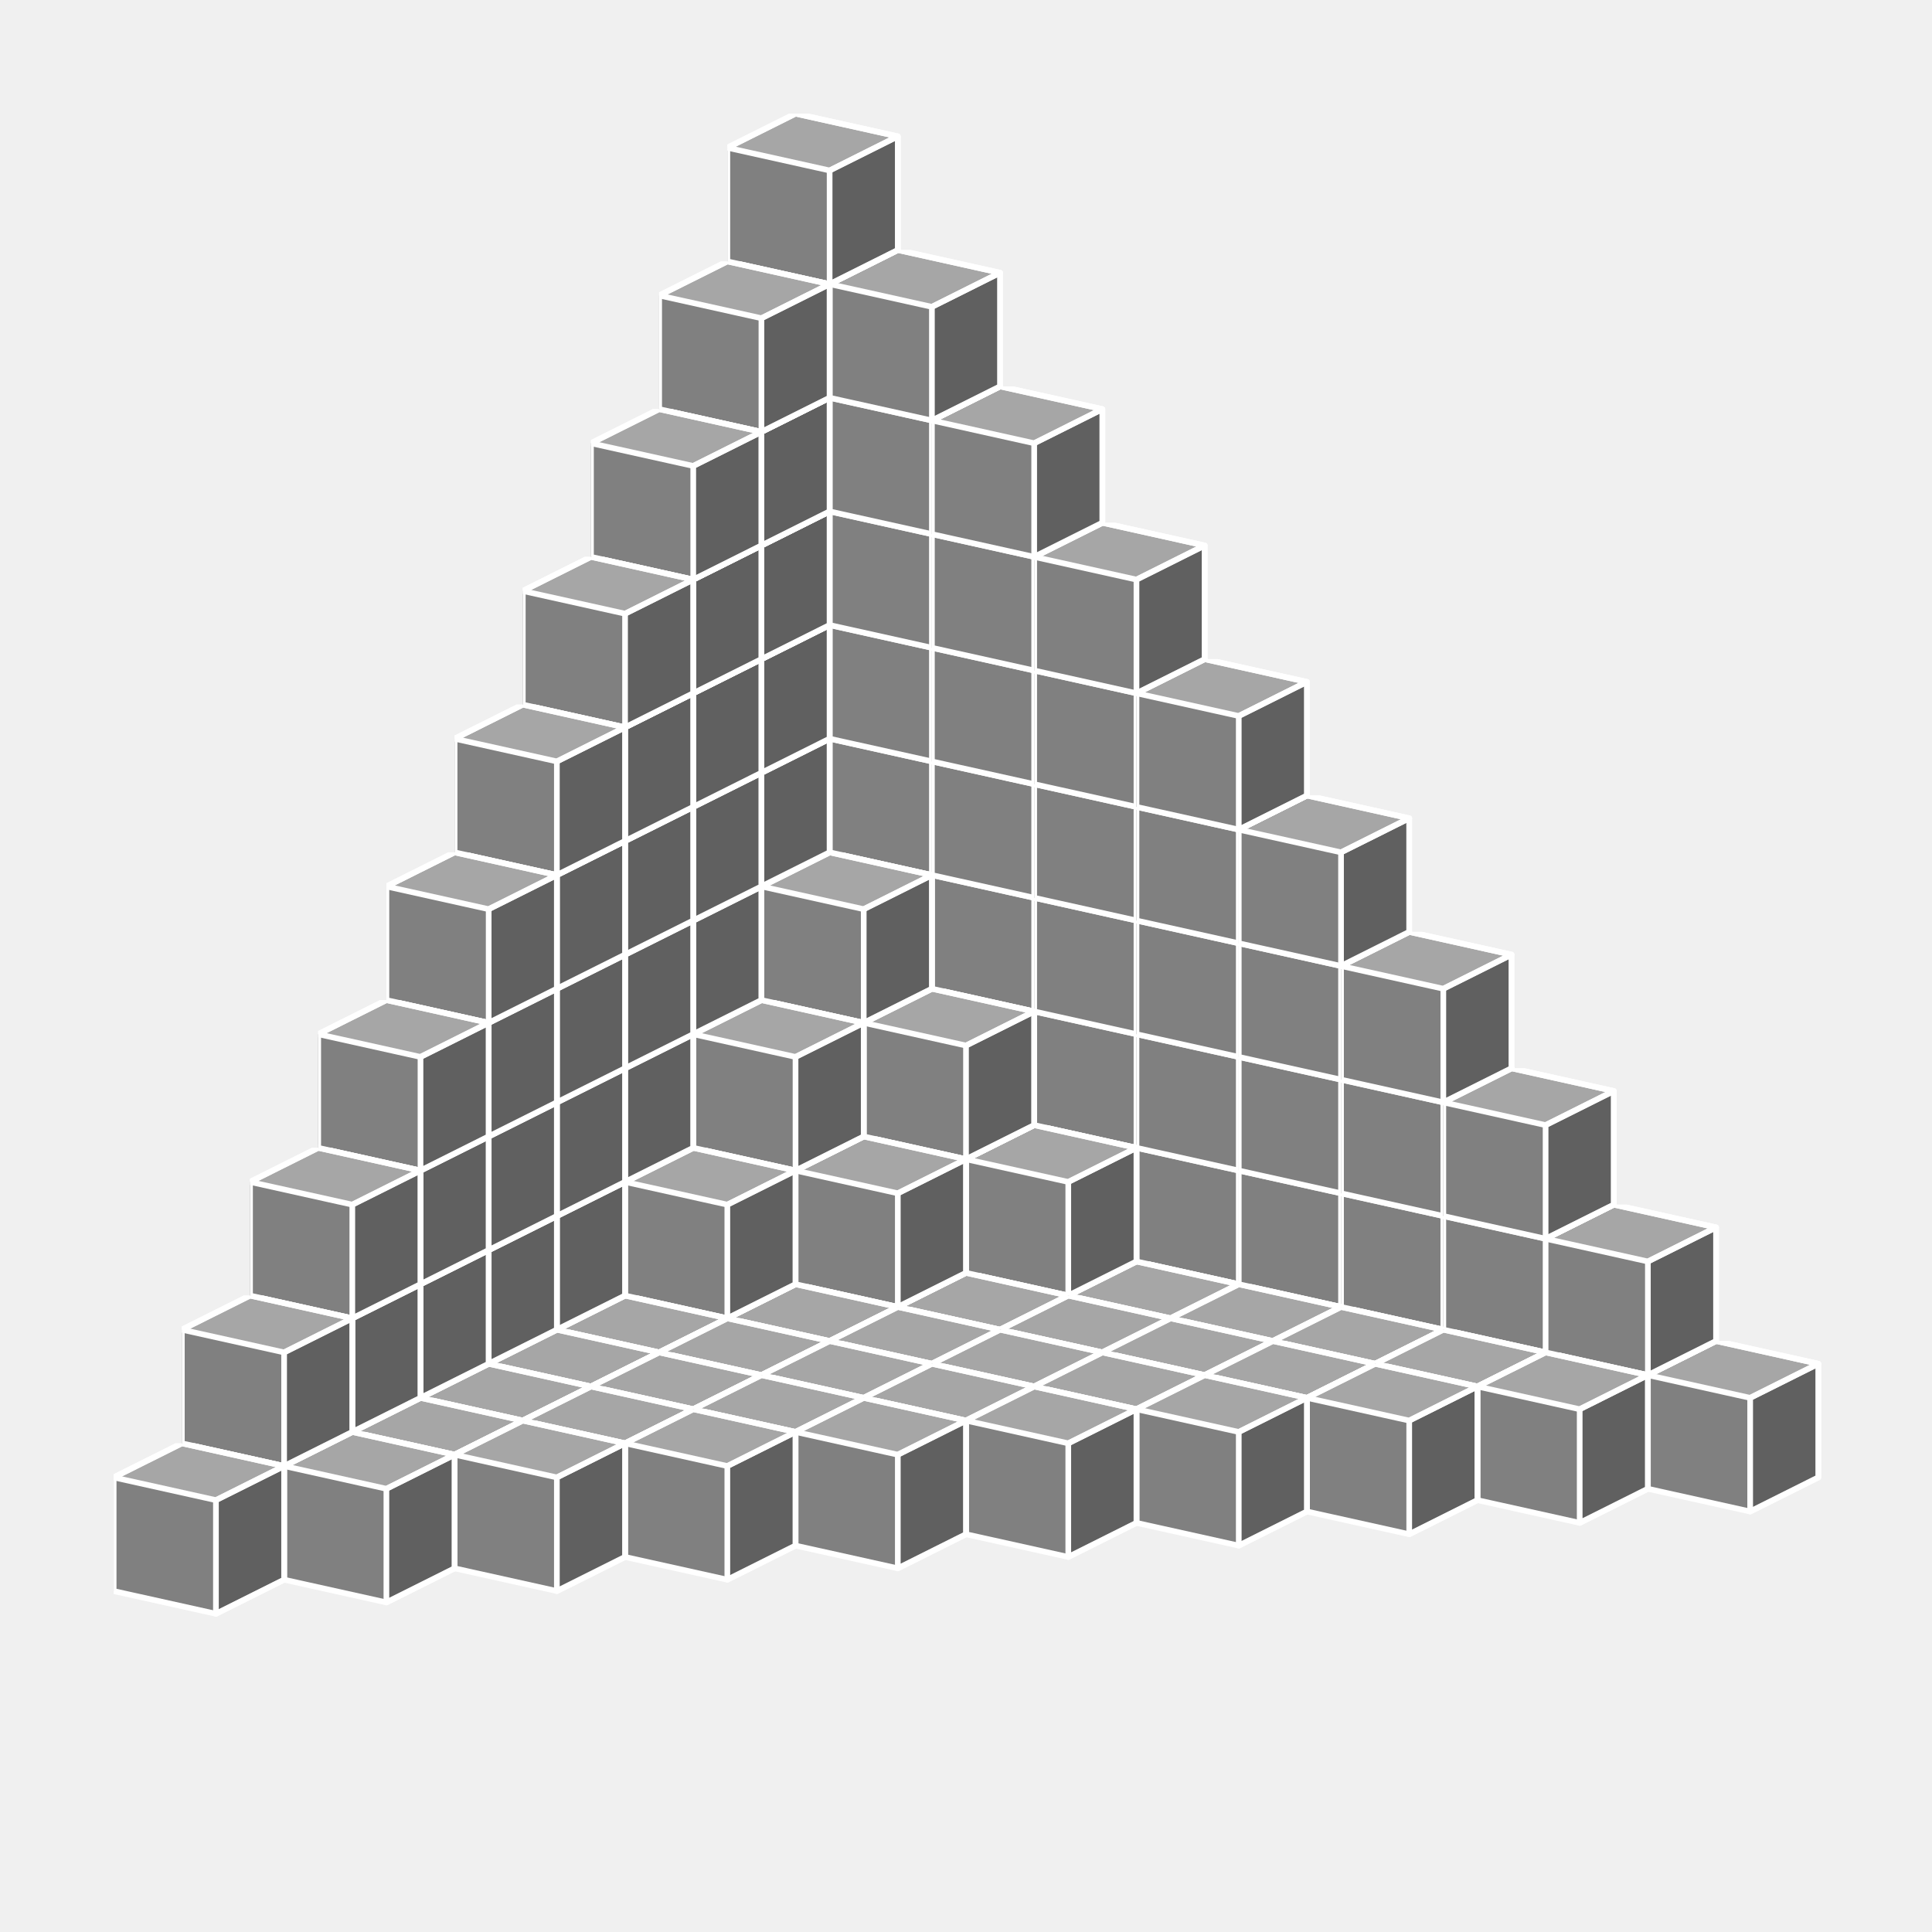
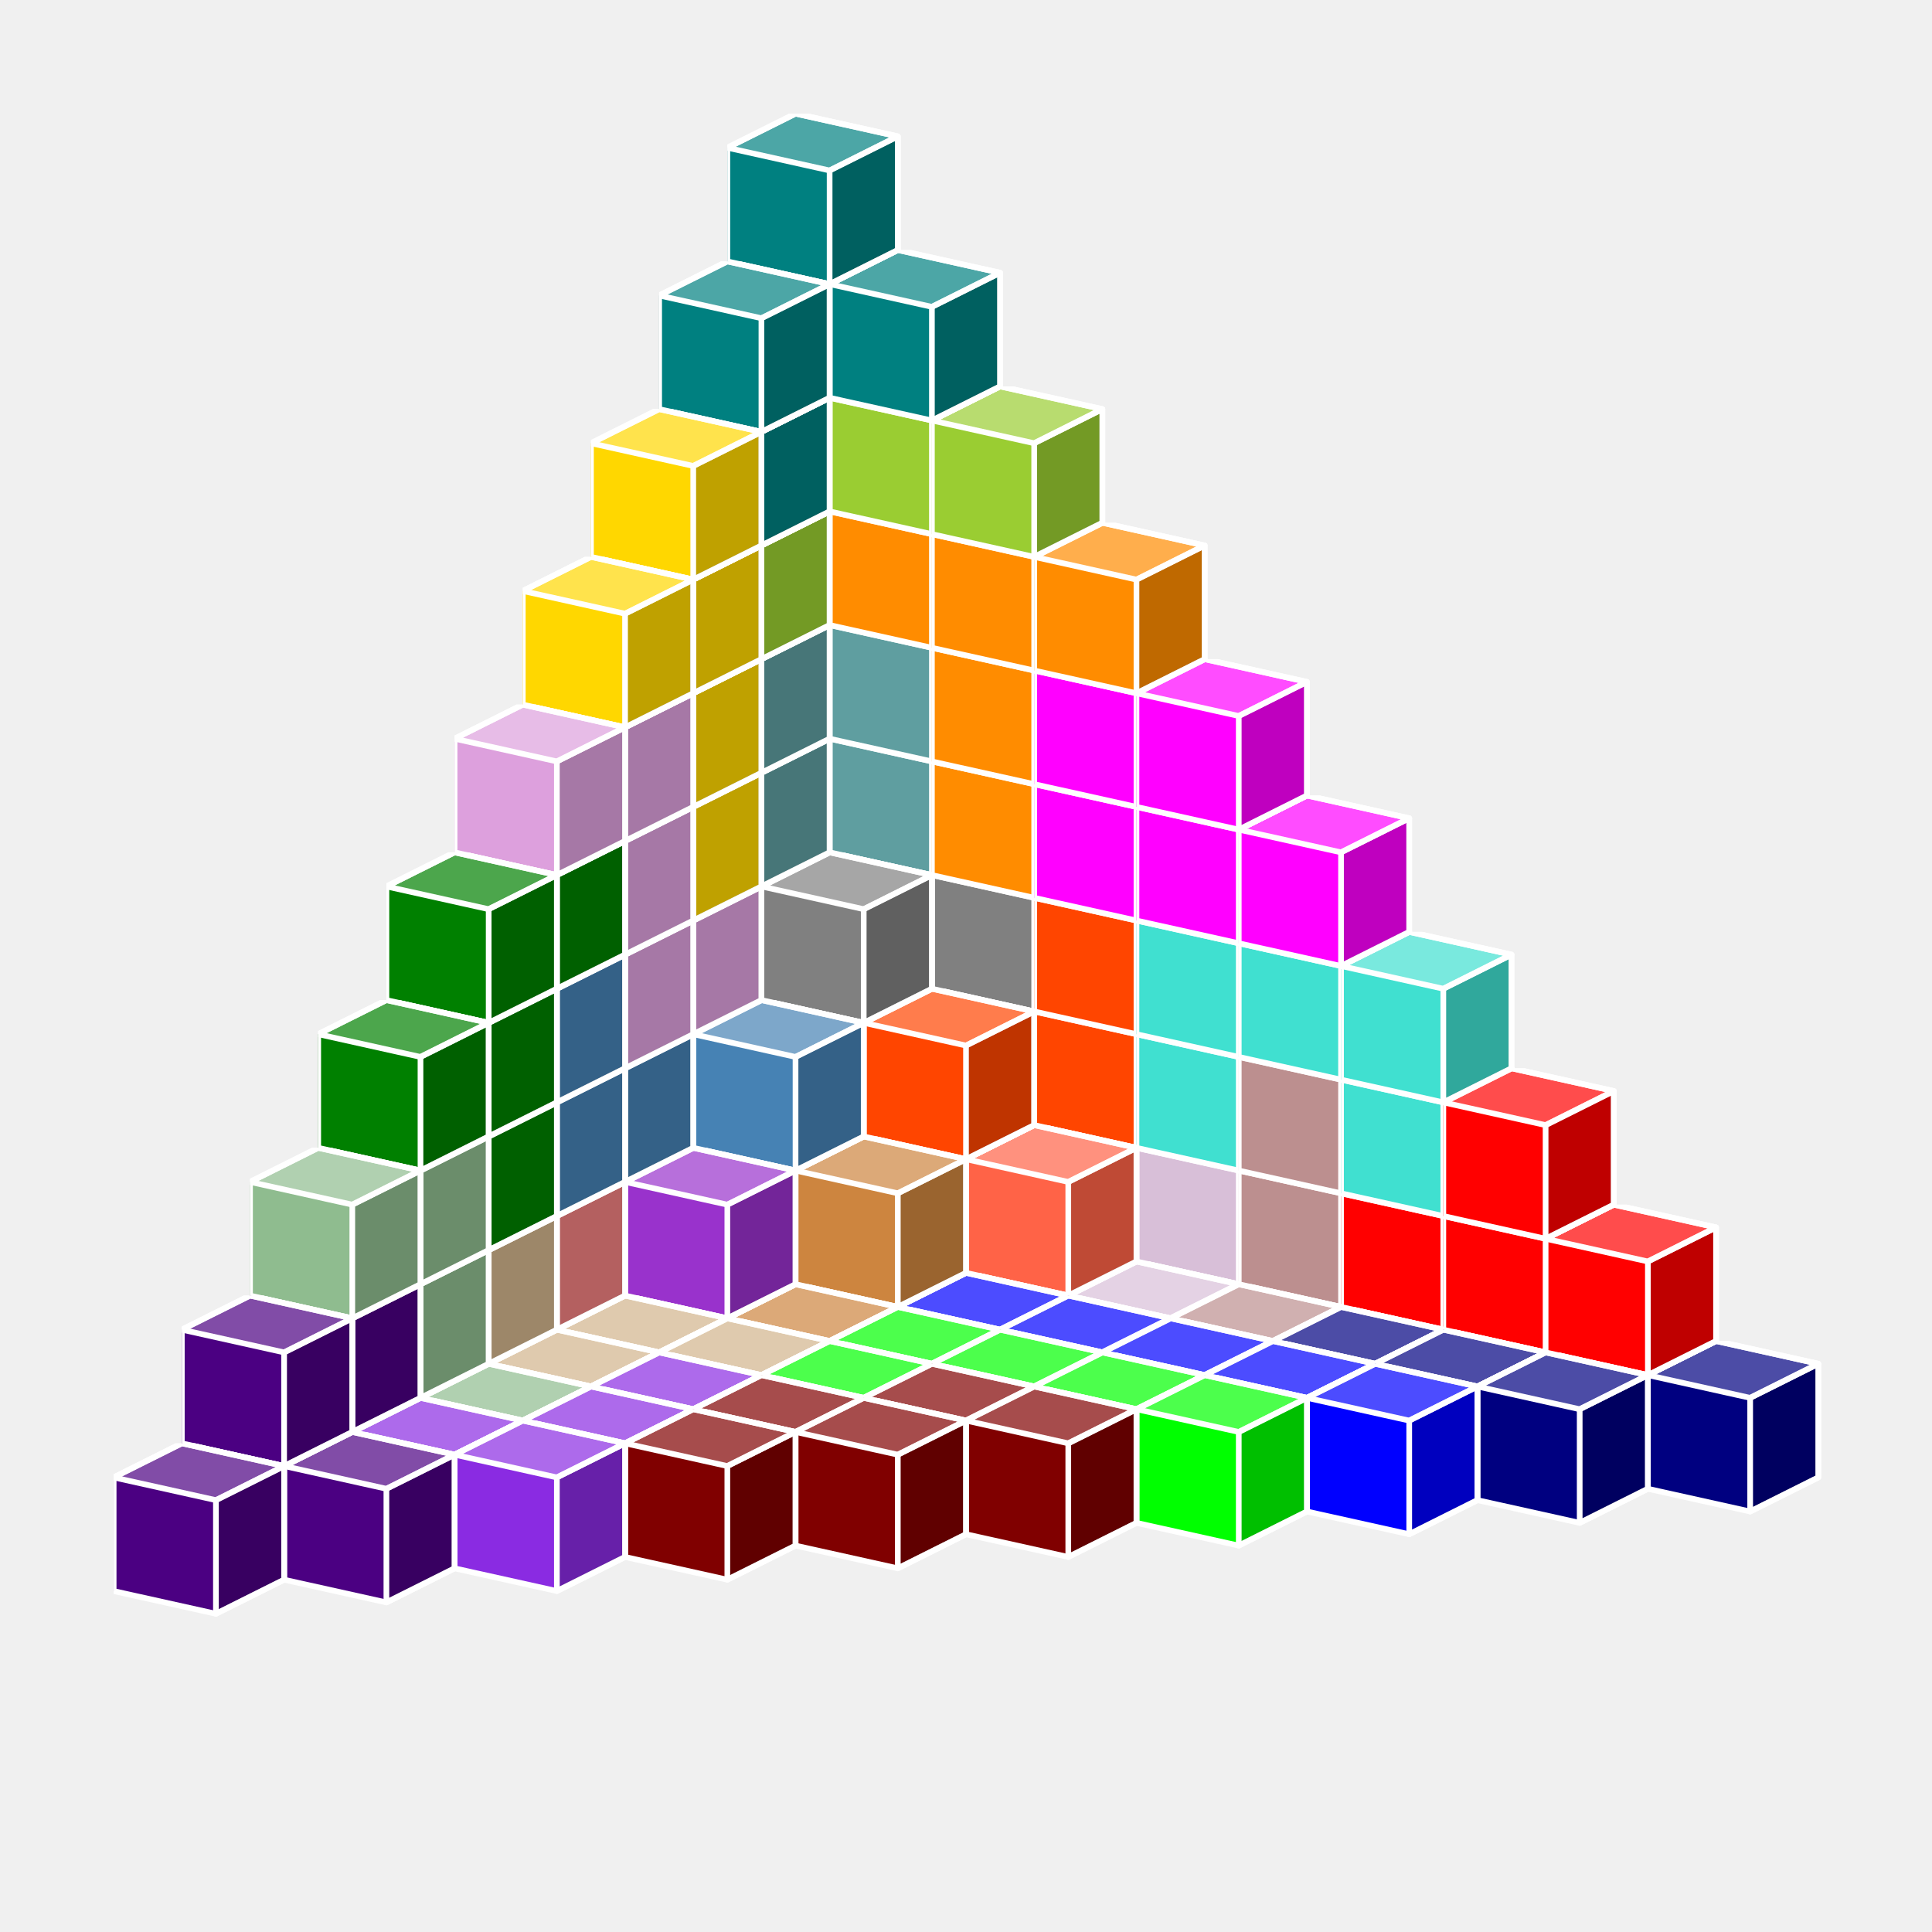
<svg xmlns="http://www.w3.org/2000/svg" xmlns:xlink="http://www.w3.org/1999/xlink" width="170" height="170" viewBox="0 0 170 170">
  <defs>
    <symbol id="cube0">
      <polygon fill="gray" stroke="white" stroke-width="0.5" stroke-linejoin="round" points="0,13 9,15 15,12 15,2 6,0 0,3" />
      <polygon fill="black" fill-opacity="0.25" stroke="white" stroke-width="0.5" stroke-linejoin="round" points="9,15 15,12 15,2 9,5" />
      <polygon fill="white" fill-opacity="0.30" stroke="white" stroke-width="0.5" stroke-linejoin="round" points="0,3 9,5 15,2 6,0" />
    </symbol>
    <symbol id="cubeA">
      <polygon fill="cadetblue" stroke="white" stroke-width="0.5" stroke-linejoin="round" points="0,13 9,15 15,12 15,2 6,0 0,3" />
      <polygon fill="black" fill-opacity="0.25" stroke="white" stroke-width="0.5" stroke-linejoin="round" points="9,15 15,12 15,2 9,5" />
      <polygon fill="white" fill-opacity="0.30" stroke="white" stroke-width="0.5" stroke-linejoin="round" points="0,3 9,5 15,2 6,0" />
    </symbol>
    <symbol id="cubeF">
      <polygon fill="green" stroke="white" stroke-width="0.5" stroke-linejoin="round" points="0,13 9,15 15,12 15,2 6,0 0,3" />
      <polygon fill="black" fill-opacity="0.25" stroke="white" stroke-width="0.5" stroke-linejoin="round" points="9,15 15,12 15,2 9,5" />
      <polygon fill="white" fill-opacity="0.30" stroke="white" stroke-width="0.5" stroke-linejoin="round" points="0,3 9,5 15,2 6,0" />
    </symbol>
    <symbol id="cubeI">
      <polygon fill="blue" stroke="white" stroke-width="0.5" stroke-linejoin="round" points="0,13 9,15 15,12 15,2 6,0 0,3" />
      <polygon fill="black" fill-opacity="0.25" stroke="white" stroke-width="0.5" stroke-linejoin="round" points="9,15 15,12 15,2 9,5" />
      <polygon fill="white" fill-opacity="0.30" stroke="white" stroke-width="0.5" stroke-linejoin="round" points="0,3 9,5 15,2 6,0" />
    </symbol>
    <symbol id="cubeJ1">
      <polygon fill="steelblue" stroke="white" stroke-width="0.5" stroke-linejoin="round" points="0,13 9,15 15,12 15,2 6,0 0,3" />
      <polygon fill="black" fill-opacity="0.25" stroke="white" stroke-width="0.5" stroke-linejoin="round" points="9,15 15,12 15,2 9,5" />
      <polygon fill="white" fill-opacity="0.30" stroke="white" stroke-width="0.5" stroke-linejoin="round" points="0,3 9,5 15,2 6,0" />
    </symbol>
    <symbol id="cubeJ2">
      <polygon fill="gray" stroke="white" stroke-width="0.5" stroke-linejoin="round" points="0,13 9,15 15,12 15,2 6,0 0,3" />
      <polygon fill="black" fill-opacity="0.25" stroke="white" stroke-width="0.5" stroke-linejoin="round" points="9,15 15,12 15,2 9,5" />
      <polygon fill="white" fill-opacity="0.30" stroke="white" stroke-width="0.5" stroke-linejoin="round" points="0,3 9,5 15,2 6,0" />
    </symbol>
    <symbol id="cubeJ4">
      <polygon fill="lightcoral" stroke="white" stroke-width="0.5" stroke-linejoin="round" points="0,13 9,15 15,12 15,2 6,0 0,3" />
      <polygon fill="black" fill-opacity="0.25" stroke="white" stroke-width="0.5" stroke-linejoin="round" points="9,15 15,12 15,2 9,5" />
      <polygon fill="white" fill-opacity="0.30" stroke="white" stroke-width="0.5" stroke-linejoin="round" points="0,3 9,5 15,2 6,0" />
    </symbol>
    <symbol id="cubeL">
      <polygon fill="lime" stroke="white" stroke-width="0.5" stroke-linejoin="round" points="0,13 9,15 15,12 15,2 6,0 0,3" />
      <polygon fill="black" fill-opacity="0.25" stroke="white" stroke-width="0.5" stroke-linejoin="round" points="9,15 15,12 15,2 9,5" />
      <polygon fill="white" fill-opacity="0.30" stroke="white" stroke-width="0.5" stroke-linejoin="round" points="0,3 9,5 15,2 6,0" />
    </symbol>
    <symbol id="cubeL1">
      <polygon fill="darkseagreen" stroke="white" stroke-width="0.5" stroke-linejoin="round" points="0,13 9,15 15,12 15,2 6,0 0,3" />
      <polygon fill="black" fill-opacity="0.25" stroke="white" stroke-width="0.5" stroke-linejoin="round" points="9,15 15,12 15,2 9,5" />
      <polygon fill="white" fill-opacity="0.30" stroke="white" stroke-width="0.5" stroke-linejoin="round" points="0,3 9,5 15,2 6,0" />
    </symbol>
    <symbol id="cubeL2">
      <polygon fill="peru" stroke="white" stroke-width="0.5" stroke-linejoin="round" points="0,13 9,15 15,12 15,2 6,0 0,3" />
      <polygon fill="black" fill-opacity="0.25" stroke="white" stroke-width="0.5" stroke-linejoin="round" points="9,15 15,12 15,2 9,5" />
      <polygon fill="white" fill-opacity="0.30" stroke="white" stroke-width="0.5" stroke-linejoin="round" points="0,3 9,5 15,2 6,0" />
    </symbol>
    <symbol id="cubeL3">
      <polygon fill="rosybrown" stroke="white" stroke-width="0.5" stroke-linejoin="round" points="0,13 9,15 15,12 15,2 6,0 0,3" />
      <polygon fill="black" fill-opacity="0.25" stroke="white" stroke-width="0.5" stroke-linejoin="round" points="9,15 15,12 15,2 9,5" />
      <polygon fill="white" fill-opacity="0.30" stroke="white" stroke-width="0.5" stroke-linejoin="round" points="0,3 9,5 15,2 6,0" />
    </symbol>
    <symbol id="cubeL4">
      <polygon fill="yellowgreen" stroke="white" stroke-width="0.5" stroke-linejoin="round" points="0,13 9,15 15,12 15,2 6,0 0,3" />
      <polygon fill="black" fill-opacity="0.25" stroke="white" stroke-width="0.5" stroke-linejoin="round" points="9,15 15,12 15,2 9,5" />
      <polygon fill="white" fill-opacity="0.30" stroke="white" stroke-width="0.5" stroke-linejoin="round" points="0,3 9,5 15,2 6,0" />
    </symbol>
    <symbol id="cubeN">
      <polygon fill="navy" stroke="white" stroke-width="0.5" stroke-linejoin="round" points="0,13 9,15 15,12 15,2 6,0 0,3" />
      <polygon fill="black" fill-opacity="0.25" stroke="white" stroke-width="0.5" stroke-linejoin="round" points="9,15 15,12 15,2 9,5" />
      <polygon fill="white" fill-opacity="0.30" stroke="white" stroke-width="0.5" stroke-linejoin="round" points="0,3 9,5 15,2 6,0" />
    </symbol>
    <symbol id="cubeN1">
      <polygon fill="olive" stroke="white" stroke-width="0.5" stroke-linejoin="round" points="0,13 9,15 15,12 15,2 6,0 0,3" />
      <polygon fill="black" fill-opacity="0.25" stroke="white" stroke-width="0.5" stroke-linejoin="round" points="9,15 15,12 15,2 9,5" />
      <polygon fill="white" fill-opacity="0.30" stroke="white" stroke-width="0.5" stroke-linejoin="round" points="0,3 9,5 15,2 6,0" />
    </symbol>
    <symbol id="cubeN2">
      <polygon fill="teal" stroke="white" stroke-width="0.5" stroke-linejoin="round" points="0,13 9,15 15,12 15,2 6,0 0,3" />
      <polygon fill="black" fill-opacity="0.25" stroke="white" stroke-width="0.5" stroke-linejoin="round" points="9,15 15,12 15,2 9,5" />
      <polygon fill="white" fill-opacity="0.30" stroke="white" stroke-width="0.5" stroke-linejoin="round" points="0,3 9,5 15,2 6,0" />
    </symbol>
    <symbol id="cubeP">
      <polygon fill="magenta" stroke="white" stroke-width="0.5" stroke-linejoin="round" points="0,13 9,15 15,12 15,2 6,0 0,3" />
      <polygon fill="black" fill-opacity="0.25" stroke="white" stroke-width="0.5" stroke-linejoin="round" points="9,15 15,12 15,2 9,5" />
      <polygon fill="white" fill-opacity="0.30" stroke="white" stroke-width="0.5" stroke-linejoin="round" points="0,3 9,5 15,2 6,0" />
    </symbol>
    <symbol id="cubeQ">
      <polygon fill="thistle" stroke="white" stroke-width="0.5" stroke-linejoin="round" points="0,13 9,15 15,12 15,2 6,0 0,3" />
      <polygon fill="black" fill-opacity="0.25" stroke="white" stroke-width="0.5" stroke-linejoin="round" points="9,15 15,12 15,2 9,5" />
      <polygon fill="white" fill-opacity="0.30" stroke="white" stroke-width="0.5" stroke-linejoin="round" points="0,3 9,5 15,2 6,0" />
    </symbol>
    <symbol id="cubeS1">
      <polygon fill="tan" stroke="white" stroke-width="0.5" stroke-linejoin="round" points="0,13 9,15 15,12 15,2 6,0 0,3" />
      <polygon fill="black" fill-opacity="0.25" stroke="white" stroke-width="0.5" stroke-linejoin="round" points="9,15 15,12 15,2 9,5" />
      <polygon fill="white" fill-opacity="0.30" stroke="white" stroke-width="0.5" stroke-linejoin="round" points="0,3 9,5 15,2 6,0" />
    </symbol>
    <symbol id="cubeS2">
      <polygon fill="indigo" stroke="white" stroke-width="0.5" stroke-linejoin="round" points="0,13 9,15 15,12 15,2 6,0 0,3" />
      <polygon fill="black" fill-opacity="0.25" stroke="white" stroke-width="0.5" stroke-linejoin="round" points="9,15 15,12 15,2 9,5" />
      <polygon fill="white" fill-opacity="0.30" stroke="white" stroke-width="0.5" stroke-linejoin="round" points="0,3 9,5 15,2 6,0" />
    </symbol>
    <symbol id="cubeT">
      <polygon fill="darkorange" stroke="white" stroke-width="0.5" stroke-linejoin="round" points="0,13 9,15 15,12 15,2 6,0 0,3" />
      <polygon fill="black" fill-opacity="0.25" stroke="white" stroke-width="0.5" stroke-linejoin="round" points="9,15 15,12 15,2 9,5" />
      <polygon fill="white" fill-opacity="0.30" stroke="white" stroke-width="0.5" stroke-linejoin="round" points="0,3 9,5 15,2 6,0" />
    </symbol>
    <symbol id="cubeT1">
      <polygon fill="yellow" stroke="white" stroke-width="0.5" stroke-linejoin="round" points="0,13 9,15 15,12 15,2 6,0 0,3" />
      <polygon fill="black" fill-opacity="0.25" stroke="white" stroke-width="0.5" stroke-linejoin="round" points="9,15 15,12 15,2 9,5" />
      <polygon fill="white" fill-opacity="0.30" stroke="white" stroke-width="0.5" stroke-linejoin="round" points="0,3 9,5 15,2 6,0" />
    </symbol>
    <symbol id="cubeT2">
      <polygon fill="orangered" stroke="white" stroke-width="0.5" stroke-linejoin="round" points="0,13 9,15 15,12 15,2 6,0 0,3" />
      <polygon fill="black" fill-opacity="0.25" stroke="white" stroke-width="0.5" stroke-linejoin="round" points="9,15 15,12 15,2 9,5" />
      <polygon fill="white" fill-opacity="0.30" stroke="white" stroke-width="0.5" stroke-linejoin="round" points="0,3 9,5 15,2 6,0" />
    </symbol>
    <symbol id="cubeU">
      <polygon fill="turquoise" stroke="white" stroke-width="0.5" stroke-linejoin="round" points="0,13 9,15 15,12 15,2 6,0 0,3" />
      <polygon fill="black" fill-opacity="0.25" stroke="white" stroke-width="0.5" stroke-linejoin="round" points="9,15 15,12 15,2 9,5" />
      <polygon fill="white" fill-opacity="0.30" stroke="white" stroke-width="0.5" stroke-linejoin="round" points="0,3 9,5 15,2 6,0" />
    </symbol>
    <symbol id="cubeV">
      <polygon fill="blueviolet" stroke="white" stroke-width="0.5" stroke-linejoin="round" points="0,13 9,15 15,12 15,2 6,0 0,3" />
      <polygon fill="black" fill-opacity="0.25" stroke="white" stroke-width="0.5" stroke-linejoin="round" points="9,15 15,12 15,2 9,5" />
      <polygon fill="white" fill-opacity="0.30" stroke="white" stroke-width="0.5" stroke-linejoin="round" points="0,3 9,5 15,2 6,0" />
    </symbol>
    <symbol id="cubeV1">
      <polygon fill="darkorchid" stroke="white" stroke-width="0.5" stroke-linejoin="round" points="0,13 9,15 15,12 15,2 6,0 0,3" />
      <polygon fill="black" fill-opacity="0.25" stroke="white" stroke-width="0.5" stroke-linejoin="round" points="9,15 15,12 15,2 9,5" />
      <polygon fill="white" fill-opacity="0.30" stroke="white" stroke-width="0.5" stroke-linejoin="round" points="0,3 9,5 15,2 6,0" />
    </symbol>
    <symbol id="cubeV2">
      <polygon fill="tomato" stroke="white" stroke-width="0.5" stroke-linejoin="round" points="0,13 9,15 15,12 15,2 6,0 0,3" />
      <polygon fill="black" fill-opacity="0.25" stroke="white" stroke-width="0.5" stroke-linejoin="round" points="9,15 15,12 15,2 9,5" />
      <polygon fill="white" fill-opacity="0.30" stroke="white" stroke-width="0.5" stroke-linejoin="round" points="0,3 9,5 15,2 6,0" />
    </symbol>
    <symbol id="cubeW">
      <polygon fill="maroon" stroke="white" stroke-width="0.5" stroke-linejoin="round" points="0,13 9,15 15,12 15,2 6,0 0,3" />
      <polygon fill="black" fill-opacity="0.25" stroke="white" stroke-width="0.5" stroke-linejoin="round" points="9,15 15,12 15,2 9,5" />
      <polygon fill="white" fill-opacity="0.30" stroke="white" stroke-width="0.5" stroke-linejoin="round" points="0,3 9,5 15,2 6,0" />
    </symbol>
    <symbol id="cubeX">
      <polygon fill="red" stroke="white" stroke-width="0.5" stroke-linejoin="round" points="0,13 9,15 15,12 15,2 6,0 0,3" />
      <polygon fill="black" fill-opacity="0.25" stroke="white" stroke-width="0.5" stroke-linejoin="round" points="9,15 15,12 15,2 9,5" />
      <polygon fill="white" fill-opacity="0.30" stroke="white" stroke-width="0.5" stroke-linejoin="round" points="0,3 9,5 15,2 6,0" />
    </symbol>
    <symbol id="cubeY">
      <polygon fill="gold" stroke="white" stroke-width="0.5" stroke-linejoin="round" points="0,13 9,15 15,12 15,2 6,0 0,3" />
      <polygon fill="black" fill-opacity="0.25" stroke="white" stroke-width="0.5" stroke-linejoin="round" points="9,15 15,12 15,2 9,5" />
      <polygon fill="white" fill-opacity="0.30" stroke="white" stroke-width="0.5" stroke-linejoin="round" points="0,3 9,5 15,2 6,0" />
    </symbol>
    <symbol id="cubeZ">
      <polygon fill="plum" stroke="white" stroke-width="0.5" stroke-linejoin="round" points="0,13 9,15 15,12 15,2 6,0 0,3" />
      <polygon fill="black" fill-opacity="0.25" stroke="white" stroke-width="0.5" stroke-linejoin="round" points="9,15 15,12 15,2 9,5" />
      <polygon fill="white" fill-opacity="0.30" stroke="white" stroke-width="0.5" stroke-linejoin="round" points="0,3 9,5 15,2 6,0" />
    </symbol>
    <symbol id="cubeo">
      <polygon fill="white" stroke="white" stroke-width="0.5" stroke-linejoin="round" points="0,13 9,15 15,12 15,2 6,0 0,3" />
      <polygon fill="black" fill-opacity="0.25" stroke="white" stroke-width="0.5" stroke-linejoin="round" points="9,15 15,12 15,2 9,5" />
      <polygon fill="white" fill-opacity="0.30" stroke="white" stroke-width="0.5" stroke-linejoin="round" points="0,3 9,5 15,2 6,0" />
    </symbol>
  </defs>
  <g>
-     <use xlink:href="#cube0" x="64.000" y="100.000" />
-     <use xlink:href="#cube0" x="73.000" y="102.000" />
-     <use xlink:href="#cube0" x="82.000" y="104.000" />
-     <use xlink:href="#cube0" x="91.000" y="106.000" />
-     <use xlink:href="#cube0" x="100.000" y="108.000" />
-     <use xlink:href="#cube0" x="109.000" y="110.000" />
-     <use xlink:href="#cube0" x="118.000" y="112.000" />
-     <use xlink:href="#cube0" x="127.000" y="114.000" />
-     <use xlink:href="#cube0" x="136.000" y="116.000" />
-     <use xlink:href="#cube0" x="145.000" y="118.000" />
-     <use xlink:href="#cube0" x="64.000" y="90.000" />
-     <use xlink:href="#cube0" x="73.000" y="92.000" />
-     <use xlink:href="#cube0" x="82.000" y="94.000" />
-     <use xlink:href="#cube0" x="91.000" y="96.000" />
-     <use xlink:href="#cube0" x="100.000" y="98.000" />
-     <use xlink:href="#cube0" x="109.000" y="100.000" />
-     <use xlink:href="#cube0" x="118.000" y="102.000" />
-     <use xlink:href="#cube0" x="127.000" y="104.000" />
-     <use xlink:href="#cube0" x="136.000" y="106.000" />
-     <use xlink:href="#cube0" x="64.000" y="80.000" />
-     <use xlink:href="#cube0" x="73.000" y="82.000" />
-     <use xlink:href="#cube0" x="82.000" y="84.000" />
-     <use xlink:href="#cube0" x="91.000" y="86.000" />
-     <use xlink:href="#cube0" x="100.000" y="88.000" />
-     <use xlink:href="#cube0" x="109.000" y="90.000" />
-     <use xlink:href="#cube0" x="118.000" y="92.000" />
-     <use xlink:href="#cube0" x="127.000" y="94.000" />
-     <use xlink:href="#cube0" x="64.000" y="70.000" />
-     <use xlink:href="#cube0" x="73.000" y="72.000" />
-     <use xlink:href="#cube0" x="82.000" y="74.000" />
-     <use xlink:href="#cube0" x="91.000" y="76.000" />
-     <use xlink:href="#cube0" x="100.000" y="78.000" />
-     <use xlink:href="#cube0" x="109.000" y="80.000" />
-     <use xlink:href="#cube0" x="118.000" y="82.000" />
-     <use xlink:href="#cube0" x="64.000" y="60.000" />
-     <use xlink:href="#cube0" x="73.000" y="62.000" />
-     <use xlink:href="#cube0" x="82.000" y="64.000" />
-     <use xlink:href="#cube0" x="91.000" y="66.000" />
-     <use xlink:href="#cube0" x="100.000" y="68.000" />
-     <use xlink:href="#cube0" x="109.000" y="70.000" />
-     <use xlink:href="#cube0" x="64.000" y="50.000" />
-     <use xlink:href="#cube0" x="73.000" y="52.000" />
-     <use xlink:href="#cube0" x="82.000" y="54.000" />
-     <use xlink:href="#cube0" x="91.000" y="56.000" />
-     <use xlink:href="#cube0" x="100.000" y="58.000" />
-     <use xlink:href="#cube0" x="64.000" y="40.000" />
-     <use xlink:href="#cube0" x="73.000" y="42.000" />
-     <use xlink:href="#cube0" x="82.000" y="44.000" />
-     <use xlink:href="#cube0" x="91.000" y="46.000" />
-     <use xlink:href="#cube0" x="64.000" y="30.000" />
-     <use xlink:href="#cube0" x="73.000" y="32.000" />
-     <use xlink:href="#cube0" x="82.000" y="34.000" />
-     <use xlink:href="#cube0" x="64.000" y="20.000" />
-     <use xlink:href="#cube0" x="73.000" y="22.000" />
-     <use xlink:href="#cube0" x="64.000" y="10.000" />
-     <use xlink:href="#cube0" x="58.000" y="103.000" />
-     <use xlink:href="#cube0" x="67.000" y="105.000" />
-     <use xlink:href="#cube0" x="76.000" y="107.000" />
-     <use xlink:href="#cube0" x="85.000" y="109.000" />
-     <use xlink:href="#cube0" x="94.000" y="111.000" />
-     <use xlink:href="#cube0" x="103.000" y="113.000" />
-     <use xlink:href="#cube0" x="112.000" y="115.000" />
-     <use xlink:href="#cube0" x="121.000" y="117.000" />
-     <use xlink:href="#cube0" x="130.000" y="119.000" />
-     <use xlink:href="#cube0" x="58.000" y="93.000" />
-     <use xlink:href="#cube0" x="67.000" y="95.000" />
-     <use xlink:href="#cube0" x="76.000" y="97.000" />
-     <use xlink:href="#cube0" x="85.000" y="99.000" />
-     <use xlink:href="#cube0" x="58.000" y="83.000" />
-     <use xlink:href="#cube0" x="67.000" y="85.000" />
-     <use xlink:href="#cube0" x="76.000" y="87.000" />
-     <use xlink:href="#cube0" x="58.000" y="73.000" />
-     <use xlink:href="#cube0" x="67.000" y="75.000" />
-     <use xlink:href="#cube0" x="58.000" y="63.000" />
-     <use xlink:href="#cube0" x="58.000" y="53.000" />
-     <use xlink:href="#cube0" x="58.000" y="43.000" />
-     <use xlink:href="#cube0" x="58.000" y="33.000" />
-     <use xlink:href="#cube0" x="58.000" y="23.000" />
-     <use xlink:href="#cube0" x="52.000" y="106.000" />
-     <use xlink:href="#cube0" x="61.000" y="108.000" />
-     <use xlink:href="#cube0" x="70.000" y="110.000" />
-     <use xlink:href="#cube0" x="79.000" y="112.000" />
-     <use xlink:href="#cube0" x="88.000" y="114.000" />
-     <use xlink:href="#cube0" x="97.000" y="116.000" />
-     <use xlink:href="#cube0" x="106.000" y="118.000" />
-     <use xlink:href="#cube0" x="115.000" y="120.000" />
-     <use xlink:href="#cube0" x="52.000" y="96.000" />
-     <use xlink:href="#cube0" x="61.000" y="98.000" />
-     <use xlink:href="#cube0" x="70.000" y="100.000" />
-     <use xlink:href="#cube0" x="52.000" y="86.000" />
-     <use xlink:href="#cube0" x="61.000" y="88.000" />
-     <use xlink:href="#cube0" x="52.000" y="76.000" />
-     <use xlink:href="#cube0" x="52.000" y="66.000" />
-     <use xlink:href="#cube0" x="52.000" y="56.000" />
-     <use xlink:href="#cube0" x="52.000" y="46.000" />
-     <use xlink:href="#cube0" x="52.000" y="36.000" />
-     <use xlink:href="#cube0" x="46.000" y="109.000" />
-     <use xlink:href="#cube0" x="55.000" y="111.000" />
-     <use xlink:href="#cube0" x="64.000" y="113.000" />
-     <use xlink:href="#cube0" x="73.000" y="115.000" />
-     <use xlink:href="#cube0" x="82.000" y="117.000" />
-     <use xlink:href="#cube0" x="91.000" y="119.000" />
-     <use xlink:href="#cube0" x="100.000" y="121.000" />
-     <use xlink:href="#cube0" x="46.000" y="99.000" />
-     <use xlink:href="#cube0" x="55.000" y="101.000" />
-     <use xlink:href="#cube0" x="46.000" y="89.000" />
-     <use xlink:href="#cube0" x="46.000" y="79.000" />
-     <use xlink:href="#cube0" x="46.000" y="69.000" />
-     <use xlink:href="#cube0" x="46.000" y="59.000" />
-     <use xlink:href="#cube0" x="46.000" y="49.000" />
-     <use xlink:href="#cube0" x="40.000" y="112.000" />
-     <use xlink:href="#cube0" x="49.000" y="114.000" />
-     <use xlink:href="#cube0" x="58.000" y="116.000" />
-     <use xlink:href="#cube0" x="67.000" y="118.000" />
-     <use xlink:href="#cube0" x="76.000" y="120.000" />
-     <use xlink:href="#cube0" x="85.000" y="122.000" />
-     <use xlink:href="#cube0" x="40.000" y="102.000" />
-     <use xlink:href="#cube0" x="40.000" y="92.000" />
-     <use xlink:href="#cube0" x="40.000" y="82.000" />
-     <use xlink:href="#cube0" x="40.000" y="72.000" />
-     <use xlink:href="#cube0" x="40.000" y="62.000" />
-     <use xlink:href="#cube0" x="34.000" y="115.000" />
-     <use xlink:href="#cube0" x="43.000" y="117.000" />
-     <use xlink:href="#cube0" x="52.000" y="119.000" />
-     <use xlink:href="#cube0" x="61.000" y="121.000" />
-     <use xlink:href="#cube0" x="70.000" y="123.000" />
-     <use xlink:href="#cube0" x="34.000" y="105.000" />
-     <use xlink:href="#cube0" x="34.000" y="95.000" />
-     <use xlink:href="#cube0" x="34.000" y="85.000" />
-     <use xlink:href="#cube0" x="34.000" y="75.000" />
-     <use xlink:href="#cube0" x="28.000" y="118.000" />
-     <use xlink:href="#cube0" x="37.000" y="120.000" />
-     <use xlink:href="#cube0" x="46.000" y="122.000" />
-     <use xlink:href="#cube0" x="55.000" y="124.000" />
-     <use xlink:href="#cube0" x="28.000" y="108.000" />
-     <use xlink:href="#cube0" x="28.000" y="98.000" />
-     <use xlink:href="#cube0" x="28.000" y="88.000" />
-     <use xlink:href="#cube0" x="22.000" y="121.000" />
-     <use xlink:href="#cube0" x="31.000" y="123.000" />
-     <use xlink:href="#cube0" x="40.000" y="125.000" />
-     <use xlink:href="#cube0" x="22.000" y="111.000" />
-     <use xlink:href="#cube0" x="22.000" y="101.000" />
-     <use xlink:href="#cube0" x="16.000" y="124.000" />
-     <use xlink:href="#cube0" x="25.000" y="126.000" />
-     <use xlink:href="#cube0" x="16.000" y="114.000" />
-     <use xlink:href="#cube0" x="10.000" y="127.000" />
+     <use xlink:href="#cubeN1" x="64.000" y="100.000" />
+     <use xlink:href="#cubeV2" x="73.000" y="102.000" />
+     <use xlink:href="#cubeV2" x="82.000" y="104.000" />
+     <use xlink:href="#cubeQ" x="91.000" y="106.000" />
+     <use xlink:href="#cubeQ" x="100.000" y="108.000" />
+     <use xlink:href="#cubeL3" x="109.000" y="110.000" />
+     <use xlink:href="#cubeL3" x="118.000" y="112.000" />
+     <use xlink:href="#cubeX" x="127.000" y="114.000" />
+     <use xlink:href="#cubeN" x="136.000" y="116.000" />
+     <use xlink:href="#cubeN" x="145.000" y="118.000" />
+     <use xlink:href="#cubeN1" x="64.000" y="90.000" />
+     <use xlink:href="#cubeN1" x="73.000" y="92.000" />
+     <use xlink:href="#cubeV2" x="82.000" y="94.000" />
+     <use xlink:href="#cubeT2" x="91.000" y="96.000" />
+     <use xlink:href="#cubeQ" x="100.000" y="98.000" />
+     <use xlink:href="#cubeL3" x="109.000" y="100.000" />
+     <use xlink:href="#cubeX" x="118.000" y="102.000" />
+     <use xlink:href="#cubeX" x="127.000" y="104.000" />
+     <use xlink:href="#cubeX" x="136.000" y="106.000" />
+     <use xlink:href="#cubeT1" x="64.000" y="80.000" />
+     <use xlink:href="#cubeN1" x="73.000" y="82.000" />
+     <use xlink:href="#cubeT2" x="82.000" y="84.000" />
+     <use xlink:href="#cubeT2" x="91.000" y="86.000" />
+     <use xlink:href="#cubeU" x="100.000" y="88.000" />
+     <use xlink:href="#cubeL3" x="109.000" y="90.000" />
+     <use xlink:href="#cubeU" x="118.000" y="92.000" />
+     <use xlink:href="#cubeX" x="127.000" y="94.000" />
+     <use xlink:href="#cubeJ2" x="64.000" y="70.000" />
+     <use xlink:href="#cubeJ2" x="73.000" y="72.000" />
+     <use xlink:href="#cubeJ2" x="82.000" y="74.000" />
+     <use xlink:href="#cubeT2" x="91.000" y="76.000" />
+     <use xlink:href="#cubeU" x="100.000" y="78.000" />
+     <use xlink:href="#cubeU" x="109.000" y="80.000" />
+     <use xlink:href="#cubeU" x="118.000" y="82.000" />
+     <use xlink:href="#cubeJ2" x="64.000" y="60.000" />
+     <use xlink:href="#cubeA" x="73.000" y="62.000" />
+     <use xlink:href="#cubeT" x="82.000" y="64.000" />
+     <use xlink:href="#cubeP" x="91.000" y="66.000" />
+     <use xlink:href="#cubeP" x="100.000" y="68.000" />
+     <use xlink:href="#cubeP" x="109.000" y="70.000" />
+     <use xlink:href="#cubeA" x="64.000" y="50.000" />
+     <use xlink:href="#cubeA" x="73.000" y="52.000" />
+     <use xlink:href="#cubeT" x="82.000" y="54.000" />
+     <use xlink:href="#cubeP" x="91.000" y="56.000" />
+     <use xlink:href="#cubeP" x="100.000" y="58.000" />
+     <use xlink:href="#cubeL4" x="64.000" y="40.000" />
+     <use xlink:href="#cubeT" x="73.000" y="42.000" />
+     <use xlink:href="#cubeT" x="82.000" y="44.000" />
+     <use xlink:href="#cubeT" x="91.000" y="46.000" />
+     <use xlink:href="#cubeL4" x="64.000" y="30.000" />
+     <use xlink:href="#cubeL4" x="73.000" y="32.000" />
+     <use xlink:href="#cubeL4" x="82.000" y="34.000" />
+     <use xlink:href="#cubeN2" x="64.000" y="20.000" />
+     <use xlink:href="#cubeN2" x="73.000" y="22.000" />
+     <use xlink:href="#cubeN2" x="64.000" y="10.000" />
+     <use xlink:href="#cubeN1" x="58.000" y="103.000" />
+     <use xlink:href="#cubeL2" x="67.000" y="105.000" />
+     <use xlink:href="#cubeL2" x="76.000" y="107.000" />
+     <use xlink:href="#cubeQ" x="85.000" y="109.000" />
+     <use xlink:href="#cubeQ" x="94.000" y="111.000" />
+     <use xlink:href="#cubeL3" x="103.000" y="113.000" />
+     <use xlink:href="#cubeN" x="112.000" y="115.000" />
+     <use xlink:href="#cubeN" x="121.000" y="117.000" />
+     <use xlink:href="#cubeN" x="130.000" y="119.000" />
+     <use xlink:href="#cubeT1" x="58.000" y="93.000" />
+     <use xlink:href="#cubeo" x="67.000" y="95.000" />
+     <use xlink:href="#cubeV2" x="76.000" y="97.000" />
+     <use xlink:href="#cubeV2" x="85.000" y="99.000" />
+     <use xlink:href="#cubeT1" x="58.000" y="83.000" />
+     <use xlink:href="#cubeT1" x="67.000" y="85.000" />
+     <use xlink:href="#cubeT2" x="76.000" y="87.000" />
+     <use xlink:href="#cubeT1" x="58.000" y="73.000" />
+     <use xlink:href="#cubeJ2" x="67.000" y="75.000" />
+     <use xlink:href="#cubeA" x="58.000" y="63.000" />
+     <use xlink:href="#cubeA" x="58.000" y="53.000" />
+     <use xlink:href="#cubeL4" x="58.000" y="43.000" />
+     <use xlink:href="#cubeN2" x="58.000" y="33.000" />
+     <use xlink:href="#cubeN2" x="58.000" y="23.000" />
+     <use xlink:href="#cubeJ4" x="52.000" y="106.000" />
+     <use xlink:href="#cubeJ4" x="61.000" y="108.000" />
+     <use xlink:href="#cubeL2" x="70.000" y="110.000" />
+     <use xlink:href="#cubeI" x="79.000" y="112.000" />
+     <use xlink:href="#cubeI" x="88.000" y="114.000" />
+     <use xlink:href="#cubeI" x="97.000" y="116.000" />
+     <use xlink:href="#cubeI" x="106.000" y="118.000" />
+     <use xlink:href="#cubeI" x="115.000" y="120.000" />
+     <use xlink:href="#cubeJ4" x="52.000" y="96.000" />
+     <use xlink:href="#cubeV1" x="61.000" y="98.000" />
+     <use xlink:href="#cubeL2" x="70.000" y="100.000" />
+     <use xlink:href="#cubeJ1" x="52.000" y="86.000" />
+     <use xlink:href="#cubeJ1" x="61.000" y="88.000" />
+     <use xlink:href="#cubeZ" x="52.000" y="76.000" />
+     <use xlink:href="#cubeY" x="52.000" y="66.000" />
+     <use xlink:href="#cubeY" x="52.000" y="56.000" />
+     <use xlink:href="#cubeY" x="52.000" y="46.000" />
+     <use xlink:href="#cubeY" x="52.000" y="36.000" />
+     <use xlink:href="#cubeV1" x="46.000" y="109.000" />
+     <use xlink:href="#cubeV1" x="55.000" y="111.000" />
+     <use xlink:href="#cubeL2" x="64.000" y="113.000" />
+     <use xlink:href="#cubeL" x="73.000" y="115.000" />
+     <use xlink:href="#cubeL" x="82.000" y="117.000" />
+     <use xlink:href="#cubeL" x="91.000" y="119.000" />
+     <use xlink:href="#cubeL" x="100.000" y="121.000" />
+     <use xlink:href="#cubeJ4" x="46.000" y="99.000" />
+     <use xlink:href="#cubeV1" x="55.000" y="101.000" />
+     <use xlink:href="#cubeJ1" x="46.000" y="89.000" />
+     <use xlink:href="#cubeZ" x="46.000" y="79.000" />
+     <use xlink:href="#cubeZ" x="46.000" y="69.000" />
+     <use xlink:href="#cubeZ" x="46.000" y="59.000" />
+     <use xlink:href="#cubeY" x="46.000" y="49.000" />
+     <use xlink:href="#cubeV1" x="40.000" y="112.000" />
+     <use xlink:href="#cubeS1" x="49.000" y="114.000" />
+     <use xlink:href="#cubeS1" x="58.000" y="116.000" />
+     <use xlink:href="#cubeL" x="67.000" y="118.000" />
+     <use xlink:href="#cubeW" x="76.000" y="120.000" />
+     <use xlink:href="#cubeW" x="85.000" y="122.000" />
+     <use xlink:href="#cubeJ4" x="40.000" y="102.000" />
+     <use xlink:href="#cubeJ1" x="40.000" y="92.000" />
+     <use xlink:href="#cubeJ1" x="40.000" y="82.000" />
+     <use xlink:href="#cubeF" x="40.000" y="72.000" />
+     <use xlink:href="#cubeZ" x="40.000" y="62.000" />
+     <use xlink:href="#cubeS1" x="34.000" y="115.000" />
+     <use xlink:href="#cubeS1" x="43.000" y="117.000" />
+     <use xlink:href="#cubeV" x="52.000" y="119.000" />
+     <use xlink:href="#cubeW" x="61.000" y="121.000" />
+     <use xlink:href="#cubeW" x="70.000" y="123.000" />
+     <use xlink:href="#cubeS1" x="34.000" y="105.000" />
+     <use xlink:href="#cubeF" x="34.000" y="95.000" />
+     <use xlink:href="#cubeF" x="34.000" y="85.000" />
+     <use xlink:href="#cubeF" x="34.000" y="75.000" />
+     <use xlink:href="#cubeL1" x="28.000" y="118.000" />
+     <use xlink:href="#cubeL1" x="37.000" y="120.000" />
+     <use xlink:href="#cubeV" x="46.000" y="122.000" />
+     <use xlink:href="#cubeW" x="55.000" y="124.000" />
+     <use xlink:href="#cubeL1" x="28.000" y="108.000" />
+     <use xlink:href="#cubeL1" x="28.000" y="98.000" />
+     <use xlink:href="#cubeF" x="28.000" y="88.000" />
+     <use xlink:href="#cubeV" x="22.000" y="121.000" />
+     <use xlink:href="#cubeV" x="31.000" y="123.000" />
+     <use xlink:href="#cubeV" x="40.000" y="125.000" />
+     <use xlink:href="#cubeS2" x="22.000" y="111.000" />
+     <use xlink:href="#cubeL1" x="22.000" y="101.000" />
+     <use xlink:href="#cubeS2" x="16.000" y="124.000" />
+     <use xlink:href="#cubeS2" x="25.000" y="126.000" />
+     <use xlink:href="#cubeS2" x="16.000" y="114.000" />
+     <use xlink:href="#cubeS2" x="10.000" y="127.000" />
  </g>
</svg>
